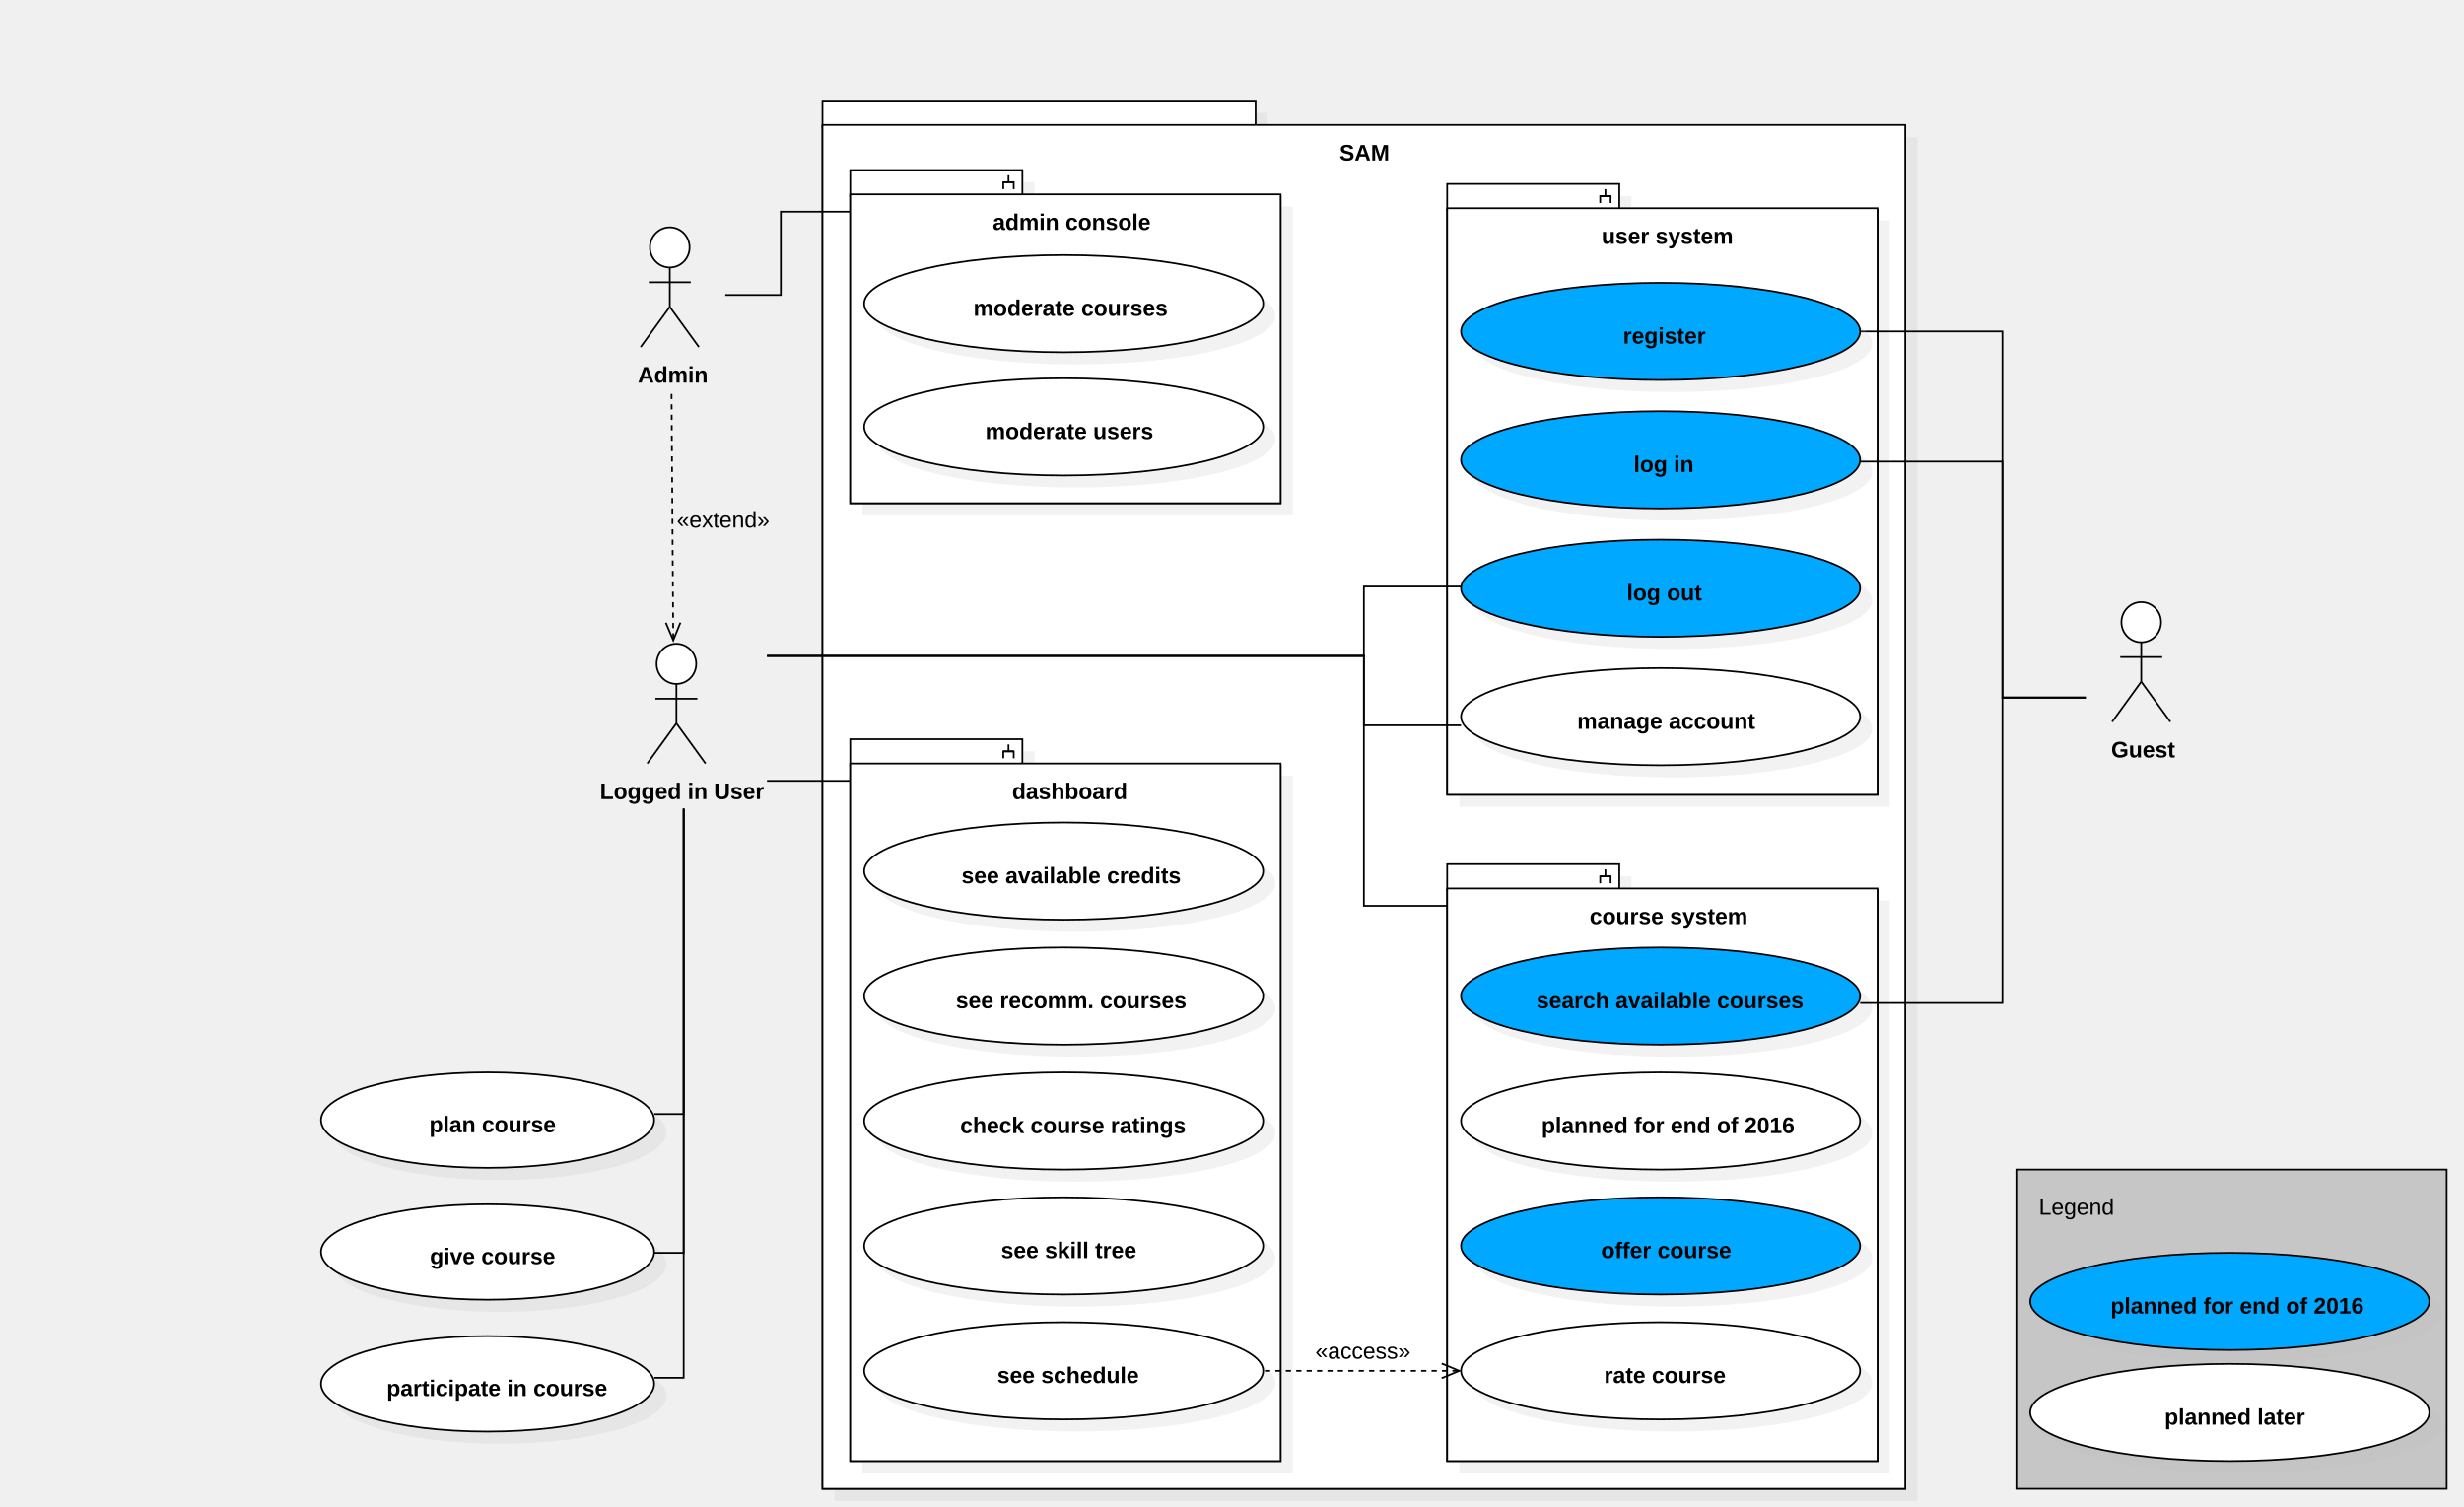
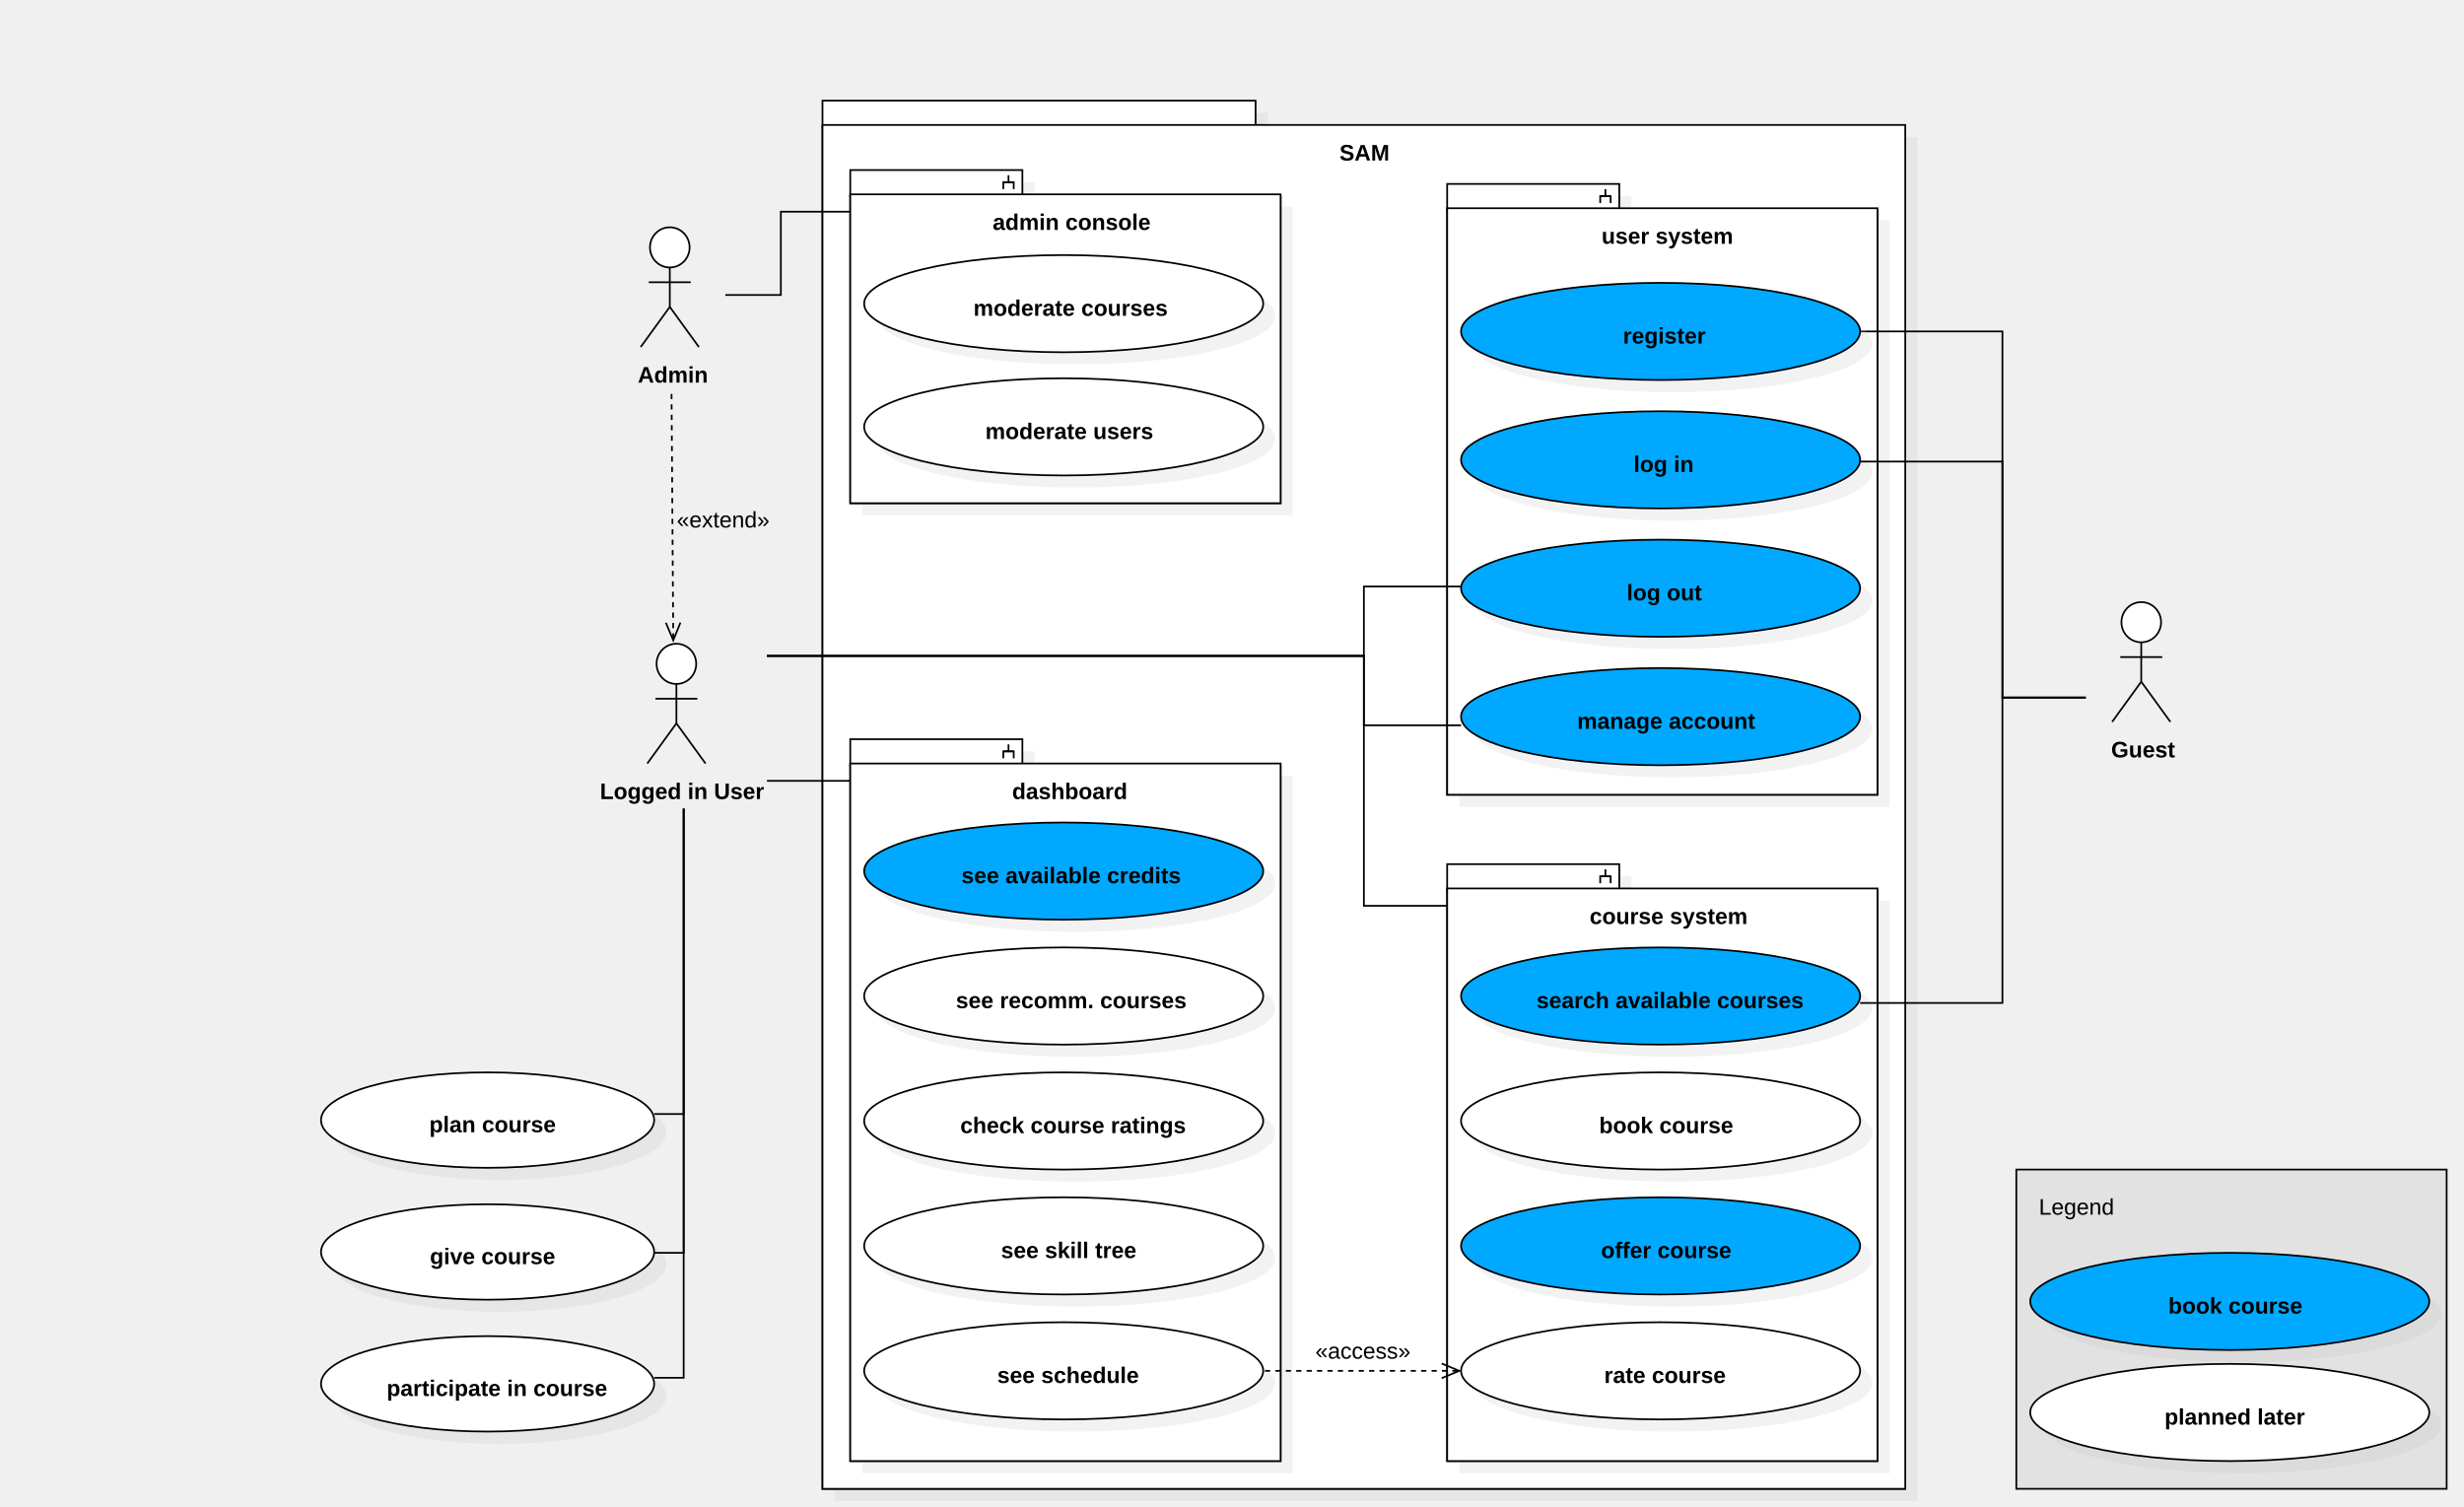
<svg xmlns="http://www.w3.org/2000/svg" version="1.1" width="1420" height="868">
  <defs />
  <g>
    <g transform="translate(10,10) scale(1,1)">
-       <rect fill="#c6c6c6" stroke="none" x="1152" y="664" width="248" height="184" />
+       <rect fill="#e2e2e2" stroke="none" x="1152" y="664" width="248" height="184" />
    </g>
    <g transform="translate(10,10) scale(1,1)">
      <path fill="none" stroke="#000000" d="M 1152 664 L 1400 664 L 1400 848 L 1152 848 L 1152 664 Z Z" stroke-miterlimit="10" />
    </g>
    <g transform="translate(10,10) scale(1,1)">
      <rect fill="#C0C0C0" stroke="none" x="471" y="55" width="249.6" height="15" opacity="0.2" />
    </g>
    <g transform="translate(10,10) scale(1,1)">
      <rect fill="#C0C0C0" stroke="none" x="471" y="69" width="624" height="786" opacity="0.2" />
    </g>
    <g transform="translate(10,10) scale(1,1)">
      <rect fill="#ffffff" stroke="none" x="464" y="63" width="624" height="785" />
    </g>
    <g transform="translate(10,10) scale(1,1)">
      <path fill="none" stroke="#000000" d="M 464 63 L 1088 63 L 1088 848 L 464 848 L 464 63 Z Z" stroke-miterlimit="10" />
    </g>
    <g transform="translate(10,10) scale(1,1)">
      <rect fill="#ffffff" stroke="none" x="464" y="48" width="249.6" height="15" />
    </g>
    <g transform="translate(10,10) scale(1,1)">
      <path fill="none" stroke="#000000" d="M 464 48 L 713.6 48 L 713.6 63 L 464 63 L 464 48 Z Z" stroke-miterlimit="10" />
    </g>
    <g transform="translate(10,10) scale(1,1)">
      <rect fill="#ffffff" stroke="none" x="464" y="62" width="624" height="786" />
    </g>
    <g transform="translate(10,10) scale(1,1)">
      <path fill="none" stroke="#000000" d="M 464 62 L 1088 62 L 1088 848 L 464 848 L 464 62 Z Z" stroke-miterlimit="10" />
    </g>
    <g transform="translate(10,10) scale(1,1)">
      <g>
        <path fill="none" stroke="none" />
        <text fill="#000000" stroke="none" font-family="Arial" font-size="13px" font-style="normal" font-weight="bold" text-decoration="none" x="761.915" y="82.5">SAM</text>
      </g>
    </g>
    <g transform="translate(10,10) scale(1,1)">
      <rect fill="#C0C0C0" stroke="none" x="831" y="495" width="99.2" height="15" opacity="0.2" />
    </g>
    <g transform="translate(10,10) scale(1,1)">
      <rect fill="#C0C0C0" stroke="none" x="831" y="509" width="248" height="330" opacity="0.2" />
    </g>
    <g transform="translate(10,10) scale(1,1)">
      <rect fill="#ffffff" stroke="none" x="824" y="503" width="248" height="329" />
    </g>
    <g transform="translate(10,10) scale(1,1)">
      <path fill="none" stroke="#000000" d="M 824 503 L 1072 503 L 1072 832 L 824 832 L 824 503 Z Z" stroke-miterlimit="10" />
    </g>
    <g transform="translate(10,10) scale(1,1)">
      <rect fill="#ffffff" stroke="none" x="824" y="488" width="99.2" height="15" />
    </g>
    <g transform="translate(10,10) scale(1,1)">
      <path fill="none" stroke="#000000" d="M 824 488 L 923.2 488 L 923.2 503 L 824 503 L 824 488 Z Z" stroke-miterlimit="10" />
    </g>
    <g transform="translate(10,10) scale(1,1)">
      <rect fill="#ffffff" stroke="none" x="824" y="502" width="248" height="330" />
    </g>
    <g transform="translate(10,10) scale(1,1)">
      <path fill="none" stroke="#000000" d="M 824 502 L 1072 502 L 1072 832 L 824 832 L 824 502 Z Z" stroke-miterlimit="10" />
    </g>
    <g transform="translate(10,10) scale(1,1)">
      <path fill="none" stroke="#000000" d="M 915.2 491 L 915.2 495" stroke-miterlimit="10" />
    </g>
    <g transform="translate(10,10) scale(1,1)">
      <path fill="none" stroke="#000000" d="M 912.2 499 L 912.2 495 L 918.2 495" stroke-miterlimit="10" />
    </g>
    <g transform="translate(10,10) scale(1,1)">
      <path fill="none" stroke="#000000" d="M 918.2 499 L 918.2 495 L 912.2 495" stroke-miterlimit="10" />
    </g>
    <g transform="translate(10,10) scale(1,1)">
      <g>
        <path fill="none" stroke="none" />
        <text fill="#000000" stroke="none" font-family="Arial" font-size="13px" font-style="normal" font-weight="bold" text-decoration="none" x="906.099" y="522.5">course system</text>
      </g>
    </g>
    <g transform="translate(10,10) scale(1,1)">
      <rect fill="#C0C0C0" stroke="none" x="831" y="103" width="99.2" height="15" opacity="0.2" />
    </g>
    <g transform="translate(10,10) scale(1,1)">
      <rect fill="#C0C0C0" stroke="none" x="831" y="117" width="248" height="338" opacity="0.2" />
    </g>
    <g transform="translate(10,10) scale(1,1)">
      <rect fill="#ffffff" stroke="none" x="824" y="111" width="248" height="337" />
    </g>
    <g transform="translate(10,10) scale(1,1)">
      <path fill="none" stroke="#000000" d="M 824 111 L 1072 111 L 1072 448 L 824 448 L 824 111 Z Z" stroke-miterlimit="10" />
    </g>
    <g transform="translate(10,10) scale(1,1)">
      <rect fill="#ffffff" stroke="none" x="824" y="96" width="99.2" height="15" />
    </g>
    <g transform="translate(10,10) scale(1,1)">
      <path fill="none" stroke="#000000" d="M 824 96 L 923.2 96 L 923.2 111 L 824 111 L 824 96 Z Z" stroke-miterlimit="10" />
    </g>
    <g transform="translate(10,10) scale(1,1)">
      <rect fill="#ffffff" stroke="none" x="824" y="110" width="248" height="338" />
    </g>
    <g transform="translate(10,10) scale(1,1)">
      <path fill="none" stroke="#000000" d="M 824 110 L 1072 110 L 1072 448 L 824 448 L 824 110 Z Z" stroke-miterlimit="10" />
    </g>
    <g transform="translate(10,10) scale(1,1)">
      <path fill="none" stroke="#000000" d="M 915.2 99 L 915.2 103" stroke-miterlimit="10" />
    </g>
    <g transform="translate(10,10) scale(1,1)">
      <path fill="none" stroke="#000000" d="M 912.2 107 L 912.2 103 L 918.2 103" stroke-miterlimit="10" />
    </g>
    <g transform="translate(10,10) scale(1,1)">
      <path fill="none" stroke="#000000" d="M 918.2 107 L 918.2 103 L 912.2 103" stroke-miterlimit="10" />
    </g>
    <g transform="translate(10,10) scale(1,1)">
      <g>
        <path fill="none" stroke="none" />
        <text fill="#000000" stroke="none" font-family="Arial" font-size="13px" font-style="normal" font-weight="bold" text-decoration="none" x="912.964" y="130.5">user system</text>
      </g>
    </g>
    <g transform="translate(10,10) scale(1,1)">
      <path fill="#ffffff" stroke="none" d="M 368.397 372.57 C 368.397 366.18 373.507 361 379.809 361 C 386.112 361 391.221 366.18 391.221 372.57 C 391.221 378.96 386.112 384.14 379.809 384.14 C 373.507 384.14 368.397 378.96 368.397 372.57 Z" />
    </g>
    <g transform="translate(10,10) scale(1,1)">
      <path fill="none" stroke="#000000" d="M 368.397 372.57 C 368.397 366.18 373.507 361 379.809 361 C 386.112 361 391.221 366.18 391.221 372.57 C 391.221 378.96 386.112 384.14 379.809 384.14 C 373.507 384.14 368.397 378.96 368.397 372.57 Z" stroke-miterlimit="10" />
    </g>
    <g transform="translate(10,10) scale(1,1)">
      <path fill="none" stroke="#000000" d="M 379.809 384.14 L 379.809 406.86" stroke-miterlimit="10" />
    </g>
    <g transform="translate(10,10) scale(1,1)">
      <path fill="none" stroke="#000000" d="M 367.726 392.66 L 391.892 392.66" stroke-miterlimit="10" />
    </g>
    <g transform="translate(10,10) scale(1,1)">
      <path fill="none" stroke="#000000" d="M 379.809 406.86 L 363.027 430" stroke-miterlimit="10" />
    </g>
    <g transform="translate(10,10) scale(1,1)">
      <path fill="none" stroke="#000000" d="M 379.809 406.86 L 396.591 430" stroke-miterlimit="10" />
    </g>
    <g transform="translate(10,10) scale(1,1)">
      <g>
        <path fill="none" stroke="none" />
        <text fill="#000000" stroke="none" font-family="Arial" font-size="13px" font-style="normal" font-weight="bold" text-decoration="none" x="335.725" y="450.5">Logged in User</text>
      </g>
    </g>
    <g transform="translate(10,10) scale(1,1)">
      <path fill="#ffffff" stroke="none" d="M 1212.588 348.57 C 1212.588 342.18 1217.698 337 1224 337 C 1230.302 337 1235.412 342.18 1235.412 348.57 C 1235.412 354.96 1230.302 360.14 1224 360.14 C 1217.698 360.14 1212.588 354.96 1212.588 348.57 Z" />
    </g>
    <g transform="translate(10,10) scale(1,1)">
      <path fill="none" stroke="#000000" d="M 1212.588 348.57 C 1212.588 342.18 1217.698 337 1224 337 C 1230.302 337 1235.412 342.18 1235.412 348.57 C 1235.412 354.96 1230.302 360.14 1224 360.14 C 1217.698 360.14 1212.588 354.96 1212.588 348.57 Z" stroke-miterlimit="10" />
    </g>
    <g transform="translate(10,10) scale(1,1)">
      <path fill="none" stroke="#000000" d="M 1224 360.14 L 1224 382.86" stroke-miterlimit="10" />
    </g>
    <g transform="translate(10,10) scale(1,1)">
      <path fill="none" stroke="#000000" d="M 1211.917 368.66 L 1236.083 368.66" stroke-miterlimit="10" />
    </g>
    <g transform="translate(10,10) scale(1,1)">
      <path fill="none" stroke="#000000" d="M 1224 382.86 L 1207.218 406" stroke-miterlimit="10" />
    </g>
    <g transform="translate(10,10) scale(1,1)">
      <path fill="none" stroke="#000000" d="M 1224 382.86 L 1240.782 406" stroke-miterlimit="10" />
    </g>
    <g transform="translate(10,10) scale(1,1)">
      <g>
        <path fill="none" stroke="none" />
        <text fill="#000000" stroke="none" font-family="Arial" font-size="13px" font-style="normal" font-weight="bold" text-decoration="none" x="1206.658" y="426.5">Guest</text>
      </g>
    </g>
    <g transform="translate(10,10) scale(1,1)">
      <path fill="none" stroke="#000000" d="M 1192 392 L 1144 392 L 1144 181 L 1062 181" stroke-miterlimit="10" />
    </g>
    <g transform="translate(10,10) scale(1,1)">
      <path fill="#ffffff" stroke="none" d="M 364.588 132.57 C 364.588 126.18 369.698 121 376 121 C 382.302 121 387.412 126.18 387.412 132.57 C 387.412 138.96 382.302 144.14 376 144.14 C 369.698 144.14 364.588 138.96 364.588 132.57 Z" />
    </g>
    <g transform="translate(10,10) scale(1,1)">
      <path fill="none" stroke="#000000" d="M 364.588 132.57 C 364.588 126.18 369.698 121 376 121 C 382.302 121 387.412 126.18 387.412 132.57 C 387.412 138.96 382.302 144.14 376 144.14 C 369.698 144.14 364.588 138.96 364.588 132.57 Z" stroke-miterlimit="10" />
    </g>
    <g transform="translate(10,10) scale(1,1)">
      <path fill="none" stroke="#000000" d="M 376 144.14 L 376 166.86" stroke-miterlimit="10" />
    </g>
    <g transform="translate(10,10) scale(1,1)">
      <path fill="none" stroke="#000000" d="M 363.917 152.66 L 388.083 152.66" stroke-miterlimit="10" />
    </g>
    <g transform="translate(10,10) scale(1,1)">
      <path fill="none" stroke="#000000" d="M 376 166.86 L 359.218 190" stroke-miterlimit="10" />
    </g>
    <g transform="translate(10,10) scale(1,1)">
      <path fill="none" stroke="#000000" d="M 376 166.86 L 392.782 190" stroke-miterlimit="10" />
    </g>
    <g transform="translate(10,10) scale(1,1)">
      <g>
        <path fill="none" stroke="none" />
        <text fill="#000000" stroke="none" font-family="Arial" font-size="13px" font-style="normal" font-weight="bold" text-decoration="none" x="357.576" y="210.5">Admin</text>
      </g>
    </g>
    <g transform="translate(10,10) scale(1,1)">
      <path fill="#C0C0C0" stroke="none" d="M 839 188 C 839 172.536 890.487 160 954 160 C 1017.513 160 1069 172.536 1069 188 C 1069 203.464 1017.513 216 954 216 C 890.487 216 839 203.464 839 188 Z" opacity="0.2" />
    </g>
    <g transform="translate(10,10) scale(1,1)">
      <path fill="#00a9ff" stroke="none" d="M 832 181 C 832 165.536 883.487 153 947 153 C 1010.513 153 1062 165.536 1062 181 C 1062 196.464 1010.513 209 947 209 C 883.487 209 832 196.464 832 181 Z" />
    </g>
    <g transform="translate(10,10) scale(1,1)">
      <path fill="none" stroke="#000000" d="M 832 181 C 832 165.536 883.487 153 947 153 C 1010.513 153 1062 165.536 1062 181 C 1062 196.464 1010.513 209 947 209 C 883.487 209 832 196.464 832 181 Z" stroke-miterlimit="10" />
    </g>
    <g transform="translate(10,10) scale(1,1)">
      <g>
        <path fill="none" stroke="none" />
        <text fill="#000000" stroke="none" font-family="Arial" font-size="13px" font-style="normal" font-weight="bold" text-decoration="none" x="925.326" y="188">register</text>
      </g>
    </g>
    <g transform="translate(10,10) scale(1,1)">
      <path fill="#C0C0C0" stroke="none" d="M 839 262 C 839 246.536 890.487 234 954 234 C 1017.513 234 1069 246.536 1069 262 C 1069 277.464 1017.513 290 954 290 C 890.487 290 839 277.464 839 262 Z" opacity="0.2" />
    </g>
    <g transform="translate(10,10) scale(1,1)">
      <path fill="#00a9ff" stroke="none" d="M 832 255 C 832 239.536 883.487 227 947 227 C 1010.513 227 1062 239.536 1062 255 C 1062 270.464 1010.513 283 947 283 C 883.487 283 832 270.464 832 255 Z" />
    </g>
    <g transform="translate(10,10) scale(1,1)">
      <path fill="none" stroke="#000000" d="M 832 255 C 832 239.536 883.487 227 947 227 C 1010.513 227 1062 239.536 1062 255 C 1062 270.464 1010.513 283 947 283 C 883.487 283 832 270.464 832 255 Z" stroke-miterlimit="10" />
    </g>
    <g transform="translate(10,10) scale(1,1)">
      <g>
        <path fill="none" stroke="none" />
        <text fill="#000000" stroke="none" font-family="Arial" font-size="13px" font-style="normal" font-weight="bold" text-decoration="none" x="931.461" y="262">log in</text>
      </g>
    </g>
    <g transform="translate(10,10) scale(1,1)">
      <path fill="#C0C0C0" stroke="none" d="M 839 336 C 839 320.536 890.487 308 954 308 C 1017.513 308 1069 320.536 1069 336 C 1069 351.464 1017.513 364 954 364 C 890.487 364 839 351.464 839 336 Z" opacity="0.2" />
    </g>
    <g transform="translate(10,10) scale(1,1)">
      <path fill="#00a9ff" stroke="none" d="M 832 329 C 832 313.536 883.487 301 947 301 C 1010.513 301 1062 313.536 1062 329 C 1062 344.464 1010.513 357 947 357 C 883.487 357 832 344.464 832 329 Z" />
    </g>
    <g transform="translate(10,10) scale(1,1)">
      <path fill="none" stroke="#000000" d="M 832 329 C 832 313.536 883.487 301 947 301 C 1010.513 301 1062 313.536 1062 329 C 1062 344.464 1010.513 357 947 357 C 883.487 357 832 344.464 832 329 Z" stroke-miterlimit="10" />
    </g>
    <g transform="translate(10,10) scale(1,1)">
      <g>
        <path fill="none" stroke="none" />
        <text fill="#000000" stroke="none" font-family="Arial" font-size="13px" font-style="normal" font-weight="bold" text-decoration="none" x="927.484" y="336">log out</text>
      </g>
    </g>
    <g transform="translate(10,10) scale(1,1)">
      <path fill="#C0C0C0" stroke="none" d="M 839 410 C 839 394.536 890.487 382 954 382 C 1017.513 382 1069 394.536 1069 410 C 1069 425.464 1017.513 438 954 438 C 890.487 438 839 425.464 839 410 Z" opacity="0.2" />
    </g>
    <g transform="translate(10,10) scale(1,1)">
-       <path fill="#ffffff" stroke="none" d="M 832 403 C 832 387.536 883.487 375 947 375 C 1010.513 375 1062 387.536 1062 403 C 1062 418.464 1010.513 431 947 431 C 883.487 431 832 418.464 832 403 Z" />
+       <path fill="#00a9ff" stroke="none" d="M 832 403 C 832 387.536 883.487 375 947 375 C 1010.513 375 1062 387.536 1062 403 C 1062 418.464 1010.513 431 947 431 C 883.487 431 832 418.464 832 403 Z" />
    </g>
    <g transform="translate(10,10) scale(1,1)">
      <path fill="none" stroke="#000000" d="M 832 403 C 832 387.536 883.487 375 947 375 C 1010.513 375 1062 387.536 1062 403 C 1062 418.464 1010.513 431 947 431 C 883.487 431 832 418.464 832 403 Z" stroke-miterlimit="10" />
    </g>
    <g transform="translate(10,10) scale(1,1)">
      <g>
        <path fill="none" stroke="none" />
        <text fill="#000000" stroke="none" font-family="Arial" font-size="13px" font-style="normal" font-weight="bold" text-decoration="none" x="898.939" y="410">manage account</text>
      </g>
    </g>
    <g transform="translate(10,10) scale(1,1)">
      <path fill="#C0C0C0" stroke="none" d="M 839 571 C 839 555.536 890.487 543 954 543 C 1017.513 543 1069 555.536 1069 571 C 1069 586.464 1017.513 599 954 599 C 890.487 599 839 586.464 839 571 Z" opacity="0.2" />
    </g>
    <g transform="translate(10,10) scale(1,1)">
      <path fill="#00a9ff" stroke="none" d="M 832 564 C 832 548.536 883.487 536 947 536 C 1010.513 536 1062 548.536 1062 564 C 1062 579.464 1010.513 592 947 592 C 883.487 592 832 579.464 832 564 Z" />
    </g>
    <g transform="translate(10,10) scale(1,1)">
      <path fill="none" stroke="#000000" d="M 832 564 C 832 548.536 883.487 536 947 536 C 1010.513 536 1062 548.536 1062 564 C 1062 579.464 1010.513 592 947 592 C 883.487 592 832 579.464 832 564 Z" stroke-miterlimit="10" />
    </g>
    <g transform="translate(10,10) scale(1,1)">
      <g>
        <path fill="none" stroke="none" />
        <text fill="#000000" stroke="none" font-family="Arial" font-size="13px" font-style="normal" font-weight="bold" text-decoration="none" x="875.462" y="571">search available courses</text>
      </g>
    </g>
    <g transform="translate(10,10) scale(1,1)">
      <path fill="#C0C0C0" stroke="none" d="M 839 643 C 839 627.536 890.487 615 954 615 C 1017.513 615 1069 627.536 1069 643 C 1069 658.464 1017.513 671 954 671 C 890.487 671 839 658.464 839 643 Z" opacity="0.2" />
    </g>
    <g transform="translate(10,10) scale(1,1)">
      <path fill="#ffffff" stroke="none" d="M 832 636 C 832 620.536 883.487 608 947 608 C 1010.513 608 1062 620.536 1062 636 C 1062 651.464 1010.513 664 947 664 C 883.487 664 832 651.464 832 636 Z" />
    </g>
    <g transform="translate(10,10) scale(1,1)">
      <path fill="none" stroke="#000000" d="M 832 636 C 832 620.536 883.487 608 947 608 C 1010.513 608 1062 620.536 1062 636 C 1062 651.464 1010.513 664 947 664 C 883.487 664 832 651.464 832 636 Z" stroke-miterlimit="10" />
    </g>
    <g transform="translate(10,10) scale(1,1)">
      <g>
        <path fill="none" stroke="none" />
-         <text fill="#000000" stroke="none" font-family="Arial" font-size="13px" font-style="normal" font-weight="bold" text-decoration="none" x="878.331" y="643">planned for end of 2016</text>
+         <text fill="#000000" stroke="none" font-family="Arial" font-size="13px" font-style="normal" font-weight="bold" text-decoration="none" x="911.59" y="643">book course</text>
      </g>
    </g>
    <g transform="translate(10,10) scale(1,1)">
      <path fill="#C0C0C0" stroke="none" d="M 839 715 C 839 699.536 890.487 687 954 687 C 1017.513 687 1069 699.536 1069 715 C 1069 730.464 1017.513 743 954 743 C 890.487 743 839 730.464 839 715 Z" opacity="0.2" />
    </g>
    <g transform="translate(10,10) scale(1,1)">
      <path fill="#00a9ff" stroke="none" d="M 832 708 C 832 692.536 883.487 680 947 680 C 1010.513 680 1062 692.536 1062 708 C 1062 723.464 1010.513 736 947 736 C 883.487 736 832 723.464 832 708 Z" />
    </g>
    <g transform="translate(10,10) scale(1,1)">
      <path fill="none" stroke="#000000" d="M 832 708 C 832 692.536 883.487 680 947 680 C 1010.513 680 1062 692.536 1062 708 C 1062 723.464 1010.513 736 947 736 C 883.487 736 832 723.464 832 708 Z" stroke-miterlimit="10" />
    </g>
    <g transform="translate(10,10) scale(1,1)">
      <g>
        <path fill="none" stroke="none" />
        <text fill="#000000" stroke="none" font-family="Arial" font-size="13px" font-style="normal" font-weight="bold" text-decoration="none" x="912.678" y="715">offer course</text>
      </g>
    </g>
    <g transform="translate(10,10) scale(1,1)">
      <path fill="#C0C0C0" stroke="none" d="M 839 787 C 839 771.536 890.487 759 954 759 C 1017.513 759 1069 771.536 1069 787 C 1069 802.464 1017.513 815 954 815 C 890.487 815 839 802.464 839 787 Z" opacity="0.2" />
    </g>
    <g transform="translate(10,10) scale(1,1)">
      <path fill="#ffffff" stroke="none" d="M 832 780 C 832 764.536 883.487 752 947 752 C 1010.513 752 1062 764.536 1062 780 C 1062 795.464 1010.513 808 947 808 C 883.487 808 832 795.464 832 780 Z" />
    </g>
    <g transform="translate(10,10) scale(1,1)">
      <path fill="none" stroke="#000000" d="M 832 780 C 832 764.536 883.487 752 947 752 C 1010.513 752 1062 764.536 1062 780 C 1062 795.464 1010.513 808 947 808 C 883.487 808 832 795.464 832 780 Z" stroke-miterlimit="10" />
    </g>
    <g transform="translate(10,10) scale(1,1)">
      <g>
        <path fill="none" stroke="none" />
        <text fill="#000000" stroke="none" font-family="Arial" font-size="13px" font-style="normal" font-weight="bold" text-decoration="none" x="914.484" y="787">rate course</text>
      </g>
    </g>
    <g transform="translate(10,10) scale(1,1)">
      <path fill="none" stroke="#000000" d="M 1192 392 L 1144 392 L 1144 568 L 1062 568" stroke-miterlimit="10" />
    </g>
    <g transform="translate(10,10) scale(1,1)">
      <rect fill="#C0C0C0" stroke="none" x="487" y="423" width="99.2" height="15" opacity="0.2" />
    </g>
    <g transform="translate(10,10) scale(1,1)">
      <rect fill="#C0C0C0" stroke="none" x="487" y="437" width="248" height="402" opacity="0.2" />
    </g>
    <g transform="translate(10,10) scale(1,1)">
      <rect fill="#ffffff" stroke="none" x="480" y="431" width="248" height="401" />
    </g>
    <g transform="translate(10,10) scale(1,1)">
      <path fill="none" stroke="#000000" d="M 480 431 L 728 431 L 728 832 L 480 832 L 480 431 Z Z" stroke-miterlimit="10" />
    </g>
    <g transform="translate(10,10) scale(1,1)">
      <rect fill="#ffffff" stroke="none" x="480" y="416" width="99.2" height="15" />
    </g>
    <g transform="translate(10,10) scale(1,1)">
      <path fill="none" stroke="#000000" d="M 480 416 L 579.2 416 L 579.2 431 L 480 431 L 480 416 Z Z" stroke-miterlimit="10" />
    </g>
    <g transform="translate(10,10) scale(1,1)">
      <rect fill="#ffffff" stroke="none" x="480" y="430" width="248" height="402" />
    </g>
    <g transform="translate(10,10) scale(1,1)">
      <path fill="none" stroke="#000000" d="M 480 430 L 728 430 L 728 832 L 480 832 L 480 430 Z Z" stroke-miterlimit="10" />
    </g>
    <g transform="translate(10,10) scale(1,1)">
      <path fill="none" stroke="#000000" d="M 571.2 419 L 571.2 423" stroke-miterlimit="10" />
    </g>
    <g transform="translate(10,10) scale(1,1)">
      <path fill="none" stroke="#000000" d="M 568.2 427 L 568.2 423 L 574.2 423" stroke-miterlimit="10" />
    </g>
    <g transform="translate(10,10) scale(1,1)">
      <path fill="none" stroke="#000000" d="M 574.2 427 L 574.2 423 L 568.2 423" stroke-miterlimit="10" />
    </g>
    <g transform="translate(10,10) scale(1,1)">
      <g>
        <path fill="none" stroke="none" />
        <text fill="#000000" stroke="none" font-family="Arial" font-size="13px" font-style="normal" font-weight="bold" text-decoration="none" x="573.281" y="450.5">dashboard</text>
      </g>
    </g>
    <g transform="translate(10,10) scale(1,1)">
      <path fill="#C0C0C0" stroke="none" d="M 495 787 C 495 771.536 546.487 759 610 759 C 673.513 759 725 771.536 725 787 C 725 802.464 673.513 815 610 815 C 546.487 815 495 802.464 495 787 Z" opacity="0.2" />
    </g>
    <g transform="translate(10,10) scale(1,1)">
      <path fill="#ffffff" stroke="none" d="M 488 780 C 488 764.536 539.487 752 603 752 C 666.513 752 718 764.536 718 780 C 718 795.464 666.513 808 603 808 C 539.487 808 488 795.464 488 780 Z" />
    </g>
    <g transform="translate(10,10) scale(1,1)">
      <path fill="none" stroke="#000000" d="M 488 780 C 488 764.536 539.487 752 603 752 C 666.513 752 718 764.536 718 780 C 718 795.464 666.513 808 603 808 C 539.487 808 488 795.464 488 780 Z" stroke-miterlimit="10" />
    </g>
    <g transform="translate(10,10) scale(1,1)">
      <g>
        <path fill="none" stroke="none" />
        <text fill="#000000" stroke="none" font-family="Arial" font-size="13px" font-style="normal" font-weight="bold" text-decoration="none" x="564.695" y="787">see schedule</text>
      </g>
    </g>
    <g transform="translate(10,10) scale(1,1)">
      <path fill="#C0C0C0" stroke="none" d="M 495 715 C 495 699.536 546.487 687 610 687 C 673.513 687 725 699.536 725 715 C 725 730.464 673.513 743 610 743 C 546.487 743 495 730.464 495 715 Z" opacity="0.2" />
    </g>
    <g transform="translate(10,10) scale(1,1)">
      <path fill="#ffffff" stroke="none" d="M 488 708 C 488 692.536 539.487 680 603 680 C 666.513 680 718 692.536 718 708 C 718 723.464 666.513 736 603 736 C 539.487 736 488 723.464 488 708 Z" />
    </g>
    <g transform="translate(10,10) scale(1,1)">
      <path fill="none" stroke="#000000" d="M 488 708 C 488 692.536 539.487 680 603 680 C 666.513 680 718 692.536 718 708 C 718 723.464 666.513 736 603 736 C 539.487 736 488 723.464 488 708 Z" stroke-miterlimit="10" />
    </g>
    <g transform="translate(10,10) scale(1,1)">
      <g>
        <path fill="none" stroke="none" />
        <text fill="#000000" stroke="none" font-family="Arial" font-size="13px" font-style="normal" font-weight="bold" text-decoration="none" x="566.875" y="715">see skill tree</text>
      </g>
    </g>
    <g transform="translate(10,10) scale(1,1)">
      <path fill="#C0C0C0" stroke="none" d="M 495 643 C 495 627.536 546.487 615 610 615 C 673.513 615 725 627.536 725 643 C 725 658.464 673.513 671 610 671 C 546.487 671 495 658.464 495 643 Z" opacity="0.2" />
    </g>
    <g transform="translate(10,10) scale(1,1)">
      <path fill="#ffffff" stroke="none" d="M 488 636 C 488 620.536 539.487 608 603 608 C 666.513 608 718 620.536 718 636 C 718 651.464 666.513 664 603 664 C 539.487 664 488 651.464 488 636 Z" />
    </g>
    <g transform="translate(10,10) scale(1,1)">
      <path fill="none" stroke="#000000" d="M 488 636 C 488 620.536 539.487 608 603 608 C 666.513 608 718 620.536 718 636 C 718 651.464 666.513 664 603 664 C 539.487 664 488 651.464 488 636 Z" stroke-miterlimit="10" />
    </g>
    <g transform="translate(10,10) scale(1,1)">
      <g>
        <path fill="none" stroke="none" />
        <text fill="#000000" stroke="none" font-family="Arial" font-size="13px" font-style="normal" font-weight="bold" text-decoration="none" x="543.389" y="643">check course ratings</text>
      </g>
    </g>
    <g transform="translate(10,10) scale(1,1)">
      <path fill="none" stroke="#000000" d="M 432 440 L 480 440" stroke-miterlimit="10" />
    </g>
    <g transform="translate(10,10) scale(1,1)">
      <path fill="#C0C0C0" stroke="none" d="M 495 571 C 495 555.536 546.487 543 610 543 C 673.513 543 725 555.536 725 571 C 725 586.464 673.513 599 610 599 C 546.487 599 495 586.464 495 571 Z" opacity="0.2" />
    </g>
    <g transform="translate(10,10) scale(1,1)">
      <path fill="#ffffff" stroke="none" d="M 488 564 C 488 548.536 539.487 536 603 536 C 666.513 536 718 548.536 718 564 C 718 579.464 666.513 592 603 592 C 539.487 592 488 579.464 488 564 Z" />
    </g>
    <g transform="translate(10,10) scale(1,1)">
      <path fill="none" stroke="#000000" d="M 488 564 C 488 548.536 539.487 536 603 536 C 666.513 536 718 548.536 718 564 C 718 579.464 666.513 592 603 592 C 539.487 592 488 579.464 488 564 Z" stroke-miterlimit="10" />
    </g>
    <g transform="translate(10,10) scale(1,1)">
      <g>
        <path fill="none" stroke="none" />
        <text fill="#000000" stroke="none" font-family="Arial" font-size="13px" font-style="normal" font-weight="bold" text-decoration="none" x="540.869" y="571">see recomm. courses</text>
      </g>
    </g>
    <g transform="translate(10,10) scale(1,1)">
      <rect fill="#C0C0C0" stroke="none" x="487" y="95" width="99.2" height="15" opacity="0.2" />
    </g>
    <g transform="translate(10,10) scale(1,1)">
      <rect fill="#C0C0C0" stroke="none" x="487" y="109" width="248" height="178" opacity="0.2" />
    </g>
    <g transform="translate(10,10) scale(1,1)">
      <rect fill="#ffffff" stroke="none" x="480" y="103" width="248" height="177" />
    </g>
    <g transform="translate(10,10) scale(1,1)">
      <path fill="none" stroke="#000000" d="M 480 103 L 728 103 L 728 280 L 480 280 L 480 103 Z Z" stroke-miterlimit="10" />
    </g>
    <g transform="translate(10,10) scale(1,1)">
      <rect fill="#ffffff" stroke="none" x="480" y="88" width="99.2" height="15" />
    </g>
    <g transform="translate(10,10) scale(1,1)">
      <path fill="none" stroke="#000000" d="M 480 88 L 579.2 88 L 579.2 103 L 480 103 L 480 88 Z Z" stroke-miterlimit="10" />
    </g>
    <g transform="translate(10,10) scale(1,1)">
      <rect fill="#ffffff" stroke="none" x="480" y="102" width="248" height="178" />
    </g>
    <g transform="translate(10,10) scale(1,1)">
      <path fill="none" stroke="#000000" d="M 480 102 L 728 102 L 728 280 L 480 280 L 480 102 Z Z" stroke-miterlimit="10" />
    </g>
    <g transform="translate(10,10) scale(1,1)">
      <path fill="none" stroke="#000000" d="M 571.2 91 L 571.2 95" stroke-miterlimit="10" />
    </g>
    <g transform="translate(10,10) scale(1,1)">
      <path fill="none" stroke="#000000" d="M 568.2 99 L 568.2 95 L 574.2 95" stroke-miterlimit="10" />
    </g>
    <g transform="translate(10,10) scale(1,1)">
      <path fill="none" stroke="#000000" d="M 574.2 99 L 574.2 95 L 568.2 95" stroke-miterlimit="10" />
    </g>
    <g transform="translate(10,10) scale(1,1)">
      <g>
        <path fill="none" stroke="none" />
        <text fill="#000000" stroke="none" font-family="Arial" font-size="13px" font-style="normal" font-weight="bold" text-decoration="none" x="562.086" y="122.5">admin console</text>
      </g>
    </g>
    <g transform="translate(10,10) scale(1,1)">
      <path fill="#C0C0C0" stroke="none" d="M 495 243 C 495 227.536 546.487 215 610 215 C 673.513 215 725 227.536 725 243 C 725 258.464 673.513 271 610 271 C 546.487 271 495 258.464 495 243 Z" opacity="0.2" />
    </g>
    <g transform="translate(10,10) scale(1,1)">
      <path fill="#ffffff" stroke="none" d="M 488 236 C 488 220.536 539.487 208 603 208 C 666.513 208 718 220.536 718 236 C 718 251.464 666.513 264 603 264 C 539.487 264 488 251.464 488 236 Z" />
    </g>
    <g transform="translate(10,10) scale(1,1)">
      <path fill="none" stroke="#000000" d="M 488 236 C 488 220.536 539.487 208 603 208 C 666.513 208 718 220.536 718 236 C 718 251.464 666.513 264 603 264 C 539.487 264 488 251.464 488 236 Z" stroke-miterlimit="10" />
    </g>
    <g transform="translate(10,10) scale(1,1)">
      <g>
        <path fill="none" stroke="none" />
        <text fill="#000000" stroke="none" font-family="Arial" font-size="13px" font-style="normal" font-weight="bold" text-decoration="none" x="557.84" y="243">moderate users</text>
      </g>
    </g>
    <g transform="translate(10,10) scale(1,1)">
      <path fill="#C0C0C0" stroke="none" d="M 495 172 C 495 156.536 546.487 144 610 144 C 673.513 144 725 156.536 725 172 C 725 187.464 673.513 200 610 200 C 546.487 200 495 187.464 495 172 Z" opacity="0.2" />
    </g>
    <g transform="translate(10,10) scale(1,1)">
      <path fill="#ffffff" stroke="none" d="M 488 165 C 488 149.536 539.487 137 603 137 C 666.513 137 718 149.536 718 165 C 718 180.464 666.513 193 603 193 C 539.487 193 488 180.464 488 165 Z" />
    </g>
    <g transform="translate(10,10) scale(1,1)">
      <path fill="none" stroke="#000000" d="M 488 165 C 488 149.536 539.487 137 603 137 C 666.513 137 718 149.536 718 165 C 718 180.464 666.513 193 603 193 C 539.487 193 488 180.464 488 165 Z" stroke-miterlimit="10" />
    </g>
    <g transform="translate(10,10) scale(1,1)">
      <g>
        <path fill="none" stroke="none" />
        <text fill="#000000" stroke="none" font-family="Arial" font-size="13px" font-style="normal" font-weight="bold" text-decoration="none" x="550.975" y="172">moderate courses</text>
      </g>
    </g>
    <g transform="translate(10,10) scale(1,1)">
      <path fill="none" stroke="#000000" d="M 432 368 L 776 368 L 776 328 L 832 328" stroke-miterlimit="10" />
    </g>
    <g transform="translate(10,10) scale(1,1)">
      <path fill="none" stroke="#000000" d="M 432 368 L 776 368 L 776 408 L 832 408" stroke-miterlimit="10" />
    </g>
    <g transform="translate(10,10) scale(1,1)">
      <path fill="none" stroke="#000000" d="M 432 368 L 776 368 L 776 512 L 824 512" stroke-miterlimit="10" />
    </g>
    <g transform="translate(10,10) scale(1,1)">
      <path fill="none" stroke="#000000" d="M 408 160 L 440 160 L 440 112 L 480 112" stroke-miterlimit="10" />
    </g>
    <g transform="translate(10,10) scale(1,1)">
      <path fill="#C0C0C0" stroke="none" d="M 495 499 C 495 483.536 546.487 471 610 471 C 673.513 471 725 483.536 725 499 C 725 514.464 673.513 527 610 527 C 546.487 527 495 514.464 495 499 Z" opacity="0.2" />
    </g>
    <g transform="translate(10,10) scale(1,1)">
-       <path fill="#ffffff" stroke="none" d="M 488 492 C 488 476.536 539.487 464 603 464 C 666.513 464 718 476.536 718 492 C 718 507.464 666.513 520 603 520 C 539.487 520 488 507.464 488 492 Z" />
+       <path fill="#00a9ff" stroke="none" d="M 488 492 C 488 476.536 539.487 464 603 464 C 666.513 464 718 476.536 718 492 C 718 507.464 666.513 520 603 520 C 539.487 520 488 507.464 488 492 Z" />
    </g>
    <g transform="translate(10,10) scale(1,1)">
      <path fill="none" stroke="#000000" d="M 488 492 C 488 476.536 539.487 464 603 464 C 666.513 464 718 476.536 718 492 C 718 507.464 666.513 520 603 520 C 539.487 520 488 507.464 488 492 Z" stroke-miterlimit="10" />
    </g>
    <g transform="translate(10,10) scale(1,1)">
      <g>
        <path fill="none" stroke="none" />
        <text fill="#000000" stroke="none" font-family="Arial" font-size="13px" font-style="normal" font-weight="bold" text-decoration="none" x="544.106" y="499">see available credits</text>
      </g>
    </g>
    <g transform="translate(10,10) scale(1,1)">
      <path fill="none" stroke="#000000" d="M 1062 256 L 1144 256 L 1144 392 L 1192 392" stroke-miterlimit="10" />
    </g>
    <g transform="translate(10,10) scale(1,1)">
      <path fill="none" stroke="#000000" d="M 719 780 L 831 780" stroke-miterlimit="10" stroke-dasharray="3" />
    </g>
    <g transform="translate(10,10) scale(1,1)">
      <path fill="none" stroke="#000000" d="M 820.837 784.21 L 831 780 L 820.837 775.79" stroke-miterlimit="10" />
    </g>
    <g transform="translate(10,10) scale(1,1)">
      <g>
        <path fill="none" stroke="none" />
        <text fill="#000000" stroke="none" font-family="Arial" font-size="13px" font-style="normal" font-weight="normal" text-decoration="none" x="748" y="773">«access»</text>
      </g>
    </g>
    <g transform="translate(10,10) scale(1,1)">
      <path fill="#C0C0C0" stroke="none" d="M 182 718.5 C 182 703.312 224.981 691 278 691 C 331.019 691 374 703.312 374 718.5 C 374 733.688 331.019 746 278 746 C 224.981 746 182 733.688 182 718.5 Z" opacity="0.2" />
    </g>
    <g transform="translate(10,10) scale(1,1)">
      <path fill="#ffffff" stroke="none" d="M 175 711.5 C 175 696.312 217.981 684 271 684 C 324.019 684 367 696.312 367 711.5 C 367 726.688 324.019 739 271 739 C 217.981 739 175 726.688 175 711.5 Z" />
    </g>
    <g transform="translate(10,10) scale(1,1)">
      <path fill="none" stroke="#000000" d="M 175 711.5 C 175 696.312 217.981 684 271 684 C 324.019 684 367 696.312 367 711.5 C 367 726.688 324.019 739 271 739 C 217.981 739 175 726.688 175 711.5 Z" stroke-miterlimit="10" />
    </g>
    <g transform="translate(10,10) scale(1,1)">
      <g>
        <path fill="none" stroke="none" />
        <text fill="#000000" stroke="none" font-family="Arial" font-size="13px" font-style="normal" font-weight="bold" text-decoration="none" x="237.76" y="718.5">give course</text>
      </g>
    </g>
    <g transform="translate(10,10) scale(1,1)">
      <path fill="#C0C0C0" stroke="none" d="M 182 642.5 C 182 627.312 224.981 615 278 615 C 331.019 615 374 627.312 374 642.5 C 374 657.688 331.019 670 278 670 C 224.981 670 182 657.688 182 642.5 Z" opacity="0.2" />
    </g>
    <g transform="translate(10,10) scale(1,1)">
      <path fill="#ffffff" stroke="none" d="M 175 635.5 C 175 620.312 217.981 608 271 608 C 324.019 608 367 620.312 367 635.5 C 367 650.688 324.019 663 271 663 C 217.981 663 175 650.688 175 635.5 Z" />
    </g>
    <g transform="translate(10,10) scale(1,1)">
      <path fill="none" stroke="#000000" d="M 175 635.5 C 175 620.312 217.981 608 271 608 C 324.019 608 367 620.312 367 635.5 C 367 650.688 324.019 663 271 663 C 217.981 663 175 650.688 175 635.5 Z" stroke-miterlimit="10" />
    </g>
    <g transform="translate(10,10) scale(1,1)">
      <g>
        <path fill="none" stroke="none" />
        <text fill="#000000" stroke="none" font-family="Arial" font-size="13px" font-style="normal" font-weight="bold" text-decoration="none" x="237.396" y="642.5">plan course</text>
      </g>
    </g>
    <g transform="translate(10,10) scale(1,1)">
      <path fill="#C0C0C0" stroke="none" d="M 182 794.5 C 182 779.312 224.981 767 278 767 C 331.019 767 374 779.312 374 794.5 C 374 809.688 331.019 822 278 822 C 224.981 822 182 809.688 182 794.5 Z" opacity="0.2" />
    </g>
    <g transform="translate(10,10) scale(1,1)">
      <path fill="#ffffff" stroke="none" d="M 175 787.5 C 175 772.312 217.981 760 271 760 C 324.019 760 367 772.312 367 787.5 C 367 802.688 324.019 815 271 815 C 217.981 815 175 802.688 175 787.5 Z" />
    </g>
    <g transform="translate(10,10) scale(1,1)">
      <path fill="none" stroke="#000000" d="M 175 787.5 C 175 772.312 217.981 760 271 760 C 324.019 760 367 772.312 367 787.5 C 367 802.688 324.019 815 271 815 C 217.981 815 175 802.688 175 787.5 Z" stroke-miterlimit="10" />
    </g>
    <g transform="translate(10,10) scale(1,1)">
      <g>
        <path fill="none" stroke="none" />
        <text fill="#000000" stroke="none" font-family="Arial" font-size="13px" font-style="normal" font-weight="bold" text-decoration="none" x="212.83" y="794.5">participate in course</text>
      </g>
    </g>
    <g transform="translate(10,10) scale(1,1)">
      <path fill="none" stroke="#000000" d="M 384 456 L 384 632 L 367 632" stroke-miterlimit="10" />
    </g>
    <g transform="translate(10,10) scale(1,1)">
      <path fill="none" stroke="#000000" d="M 384 456 L 384 712 L 367 712" stroke-miterlimit="10" />
    </g>
    <g transform="translate(10,10) scale(1,1)">
      <path fill="none" stroke="#000000" d="M 384 456 L 384 784 L 367 784" stroke-miterlimit="10" />
    </g>
    <g transform="translate(10,10) scale(1,1)">
      <path fill="#C0C0C0" stroke="none" d="M 1167 747 C 1167 731.536 1218.487 719 1282 719 C 1345.513 719 1397 731.536 1397 747 C 1397 762.464 1345.513 775 1282 775 C 1218.487 775 1167 762.464 1167 747 Z" opacity="0.2" />
    </g>
    <g transform="translate(10,10) scale(1,1)">
      <path fill="#00a9ff" stroke="none" d="M 1160 740 C 1160 724.536 1211.487 712 1275 712 C 1338.513 712 1390 724.536 1390 740 C 1390 755.464 1338.513 768 1275 768 C 1211.487 768 1160 755.464 1160 740 Z" />
    </g>
    <g transform="translate(10,10) scale(1,1)">
      <path fill="none" stroke="#000000" d="M 1160 740 C 1160 724.536 1211.487 712 1275 712 C 1338.513 712 1390 724.536 1390 740 C 1390 755.464 1338.513 768 1275 768 C 1211.487 768 1160 755.464 1160 740 Z" stroke-miterlimit="10" />
    </g>
    <g transform="translate(10,10) scale(1,1)">
      <g>
        <path fill="none" stroke="none" />
-         <text fill="#000000" stroke="none" font-family="Arial" font-size="13px" font-style="normal" font-weight="bold" text-decoration="none" x="1206.331" y="747">planned for end of 2016</text>
+         <text fill="#000000" stroke="none" font-family="Arial" font-size="13px" font-style="normal" font-weight="bold" text-decoration="none" x="1239.59" y="747">book course</text>
      </g>
    </g>
    <g transform="translate(10,10) scale(1,1)">
      <path fill="#C0C0C0" stroke="none" d="M 1167 811 C 1167 795.536 1218.487 783 1282 783 C 1345.513 783 1397 795.536 1397 811 C 1397 826.464 1345.513 839 1282 839 C 1218.487 839 1167 826.464 1167 811 Z" opacity="0.2" />
    </g>
    <g transform="translate(10,10) scale(1,1)">
      <path fill="#ffffff" stroke="none" d="M 1160 804 C 1160 788.536 1211.487 776 1275 776 C 1338.513 776 1390 788.536 1390 804 C 1390 819.464 1338.513 832 1275 832 C 1211.487 832 1160 819.464 1160 804 Z" />
    </g>
    <g transform="translate(10,10) scale(1,1)">
      <path fill="none" stroke="#000000" d="M 1160 804 C 1160 788.536 1211.487 776 1275 776 C 1338.513 776 1390 788.536 1390 804 C 1390 819.464 1338.513 832 1275 832 C 1211.487 832 1160 819.464 1160 804 Z" stroke-miterlimit="10" />
    </g>
    <g transform="translate(10,10) scale(1,1)">
      <g>
        <path fill="none" stroke="none" />
        <text fill="#000000" stroke="none" font-family="Arial" font-size="13px" font-style="normal" font-weight="bold" text-decoration="none" x="1237.416" y="811">planned later</text>
      </g>
    </g>
    <g transform="translate(10,10) scale(1,1)">
      <g>
        <path fill="none" stroke="none" />
        <text fill="#000000" stroke="none" font-family="Arial" font-size="13px" font-style="normal" font-weight="normal" text-decoration="none" x="1165" y="690">Legend</text>
      </g>
    </g>
    <g transform="translate(10,10) scale(1,1)">
      <path fill="none" stroke="#000000" d="M 377 217 L 378 359" stroke-miterlimit="10" stroke-dasharray="3" />
    </g>
    <g transform="translate(10,10) scale(1,1)">
      <path fill="none" stroke="#000000" d="M 373.719 348.867 L 378 359 L 382.138 348.808" stroke-miterlimit="10" />
    </g>
    <g transform="translate(10,10) scale(1,1)">
      <g>
        <path fill="none" stroke="none" />
        <text fill="#000000" stroke="none" font-family="Arial" font-size="13px" font-style="normal" font-weight="normal" text-decoration="none" x="380" y="294">«extend»</text>
      </g>
    </g>
  </g>
</svg>
